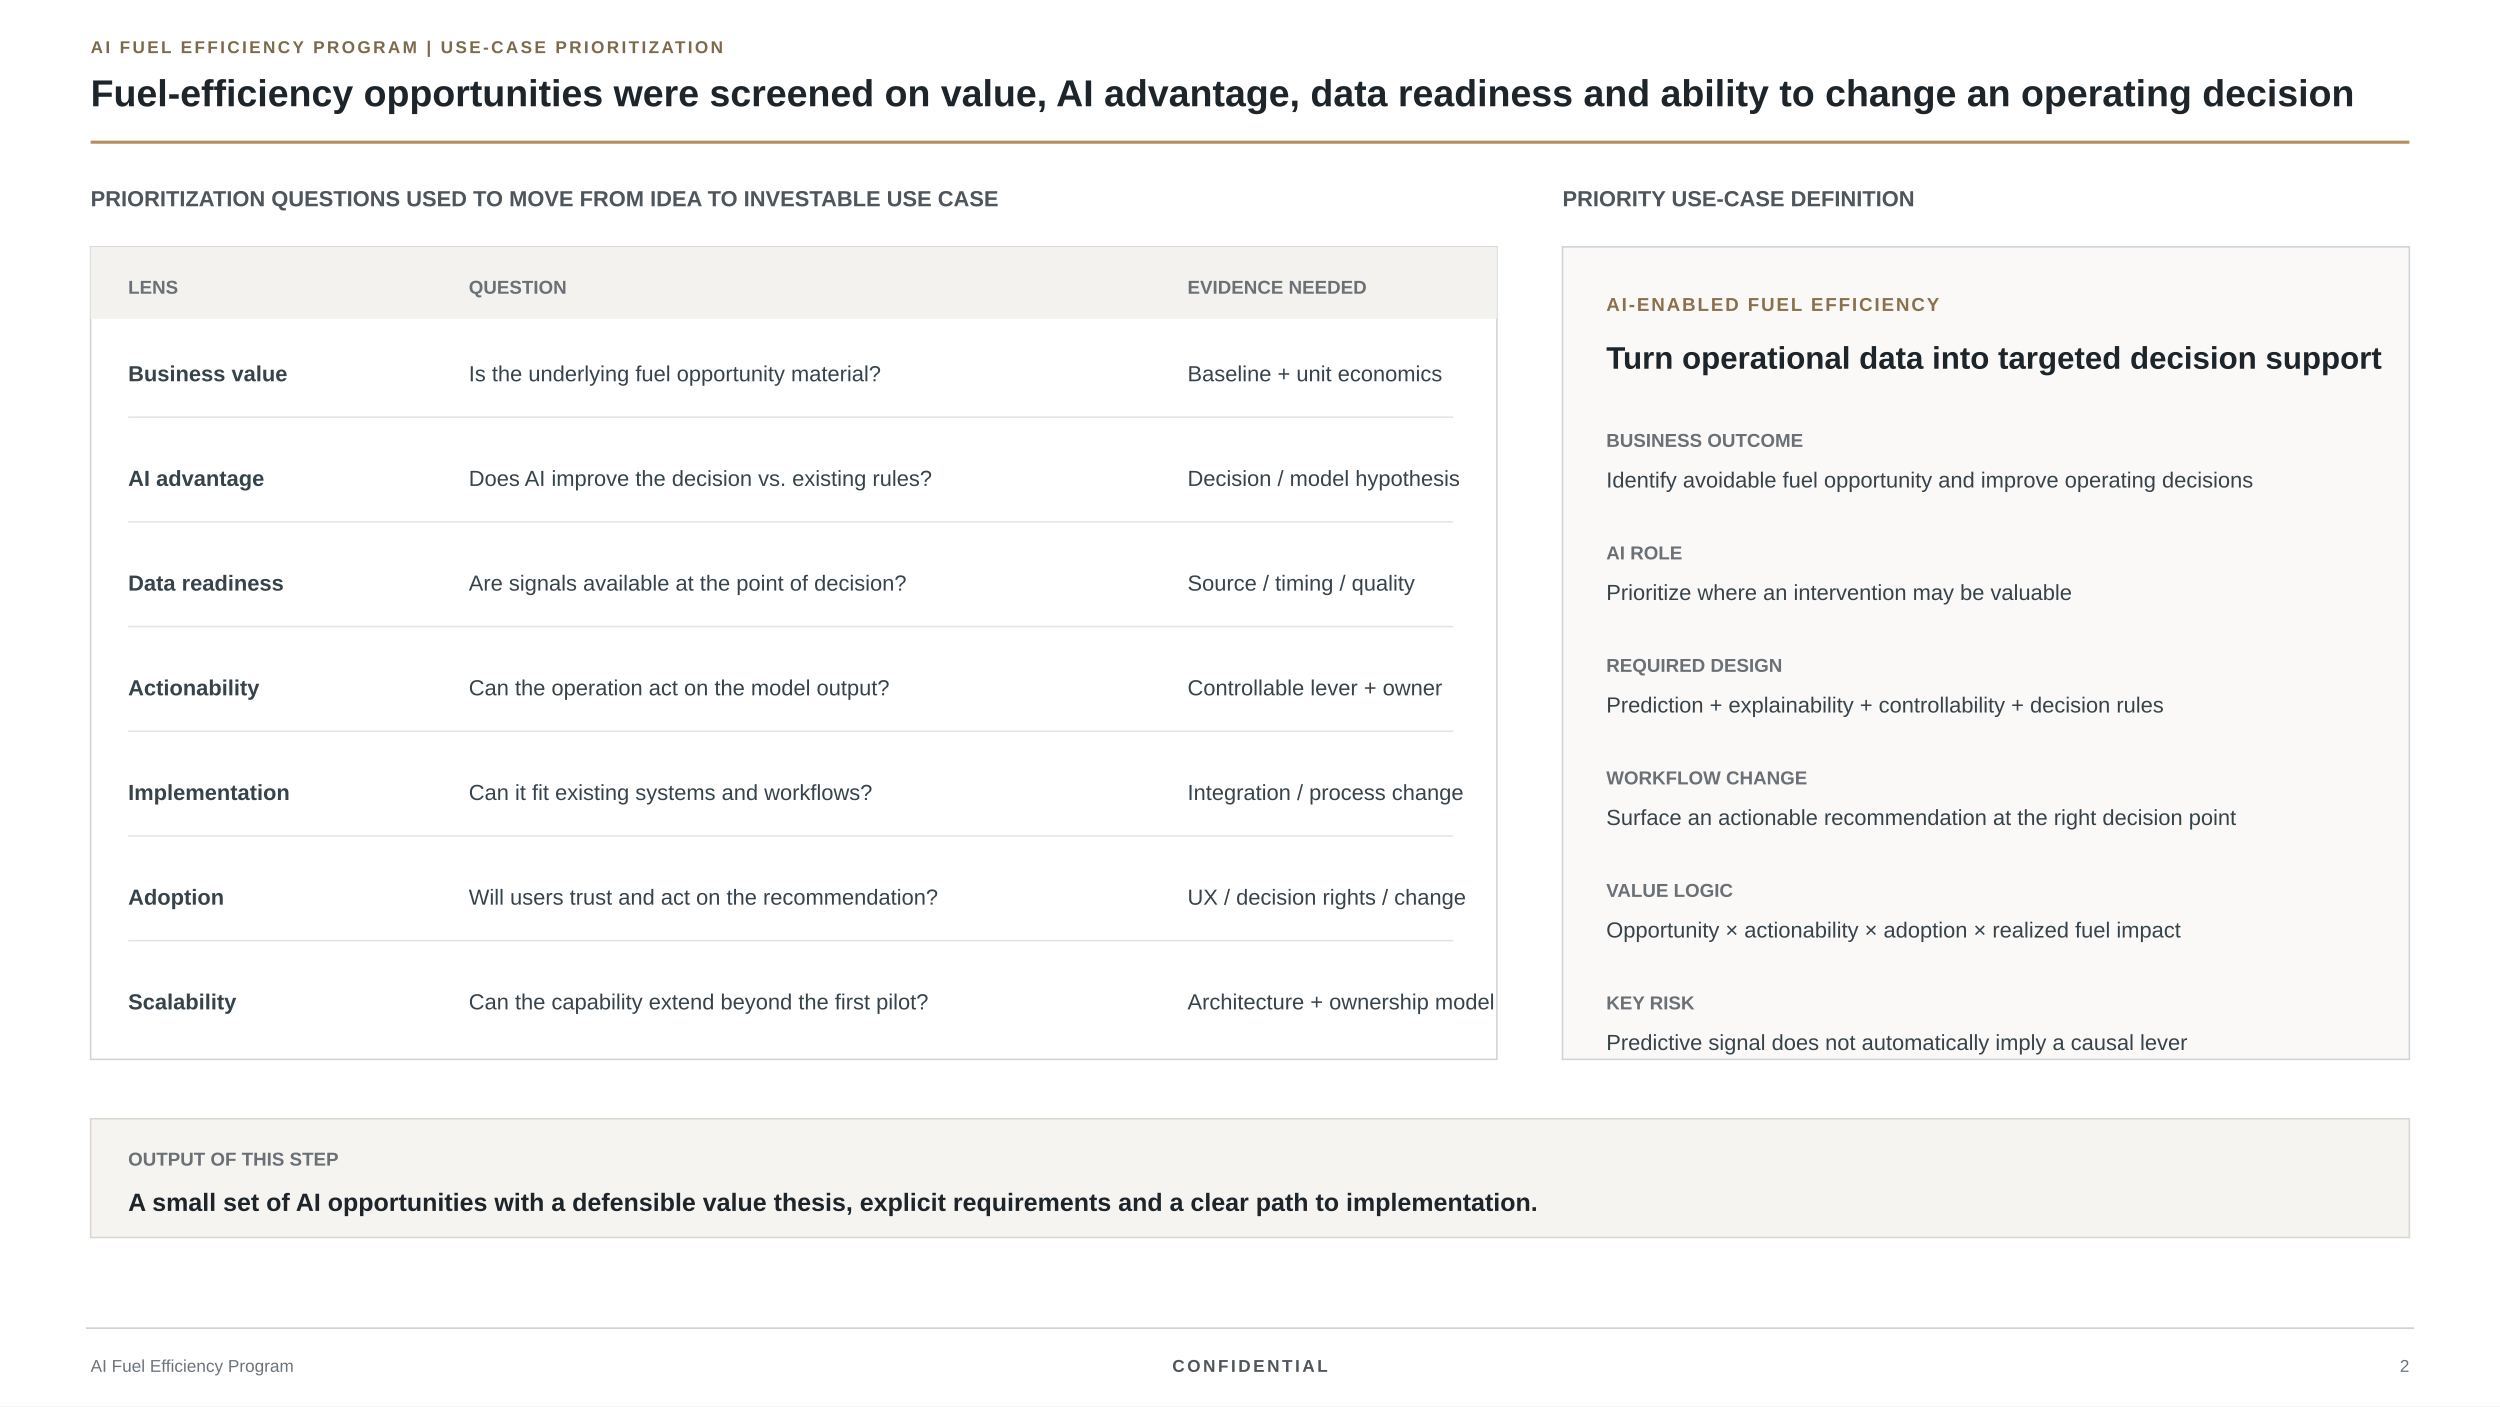
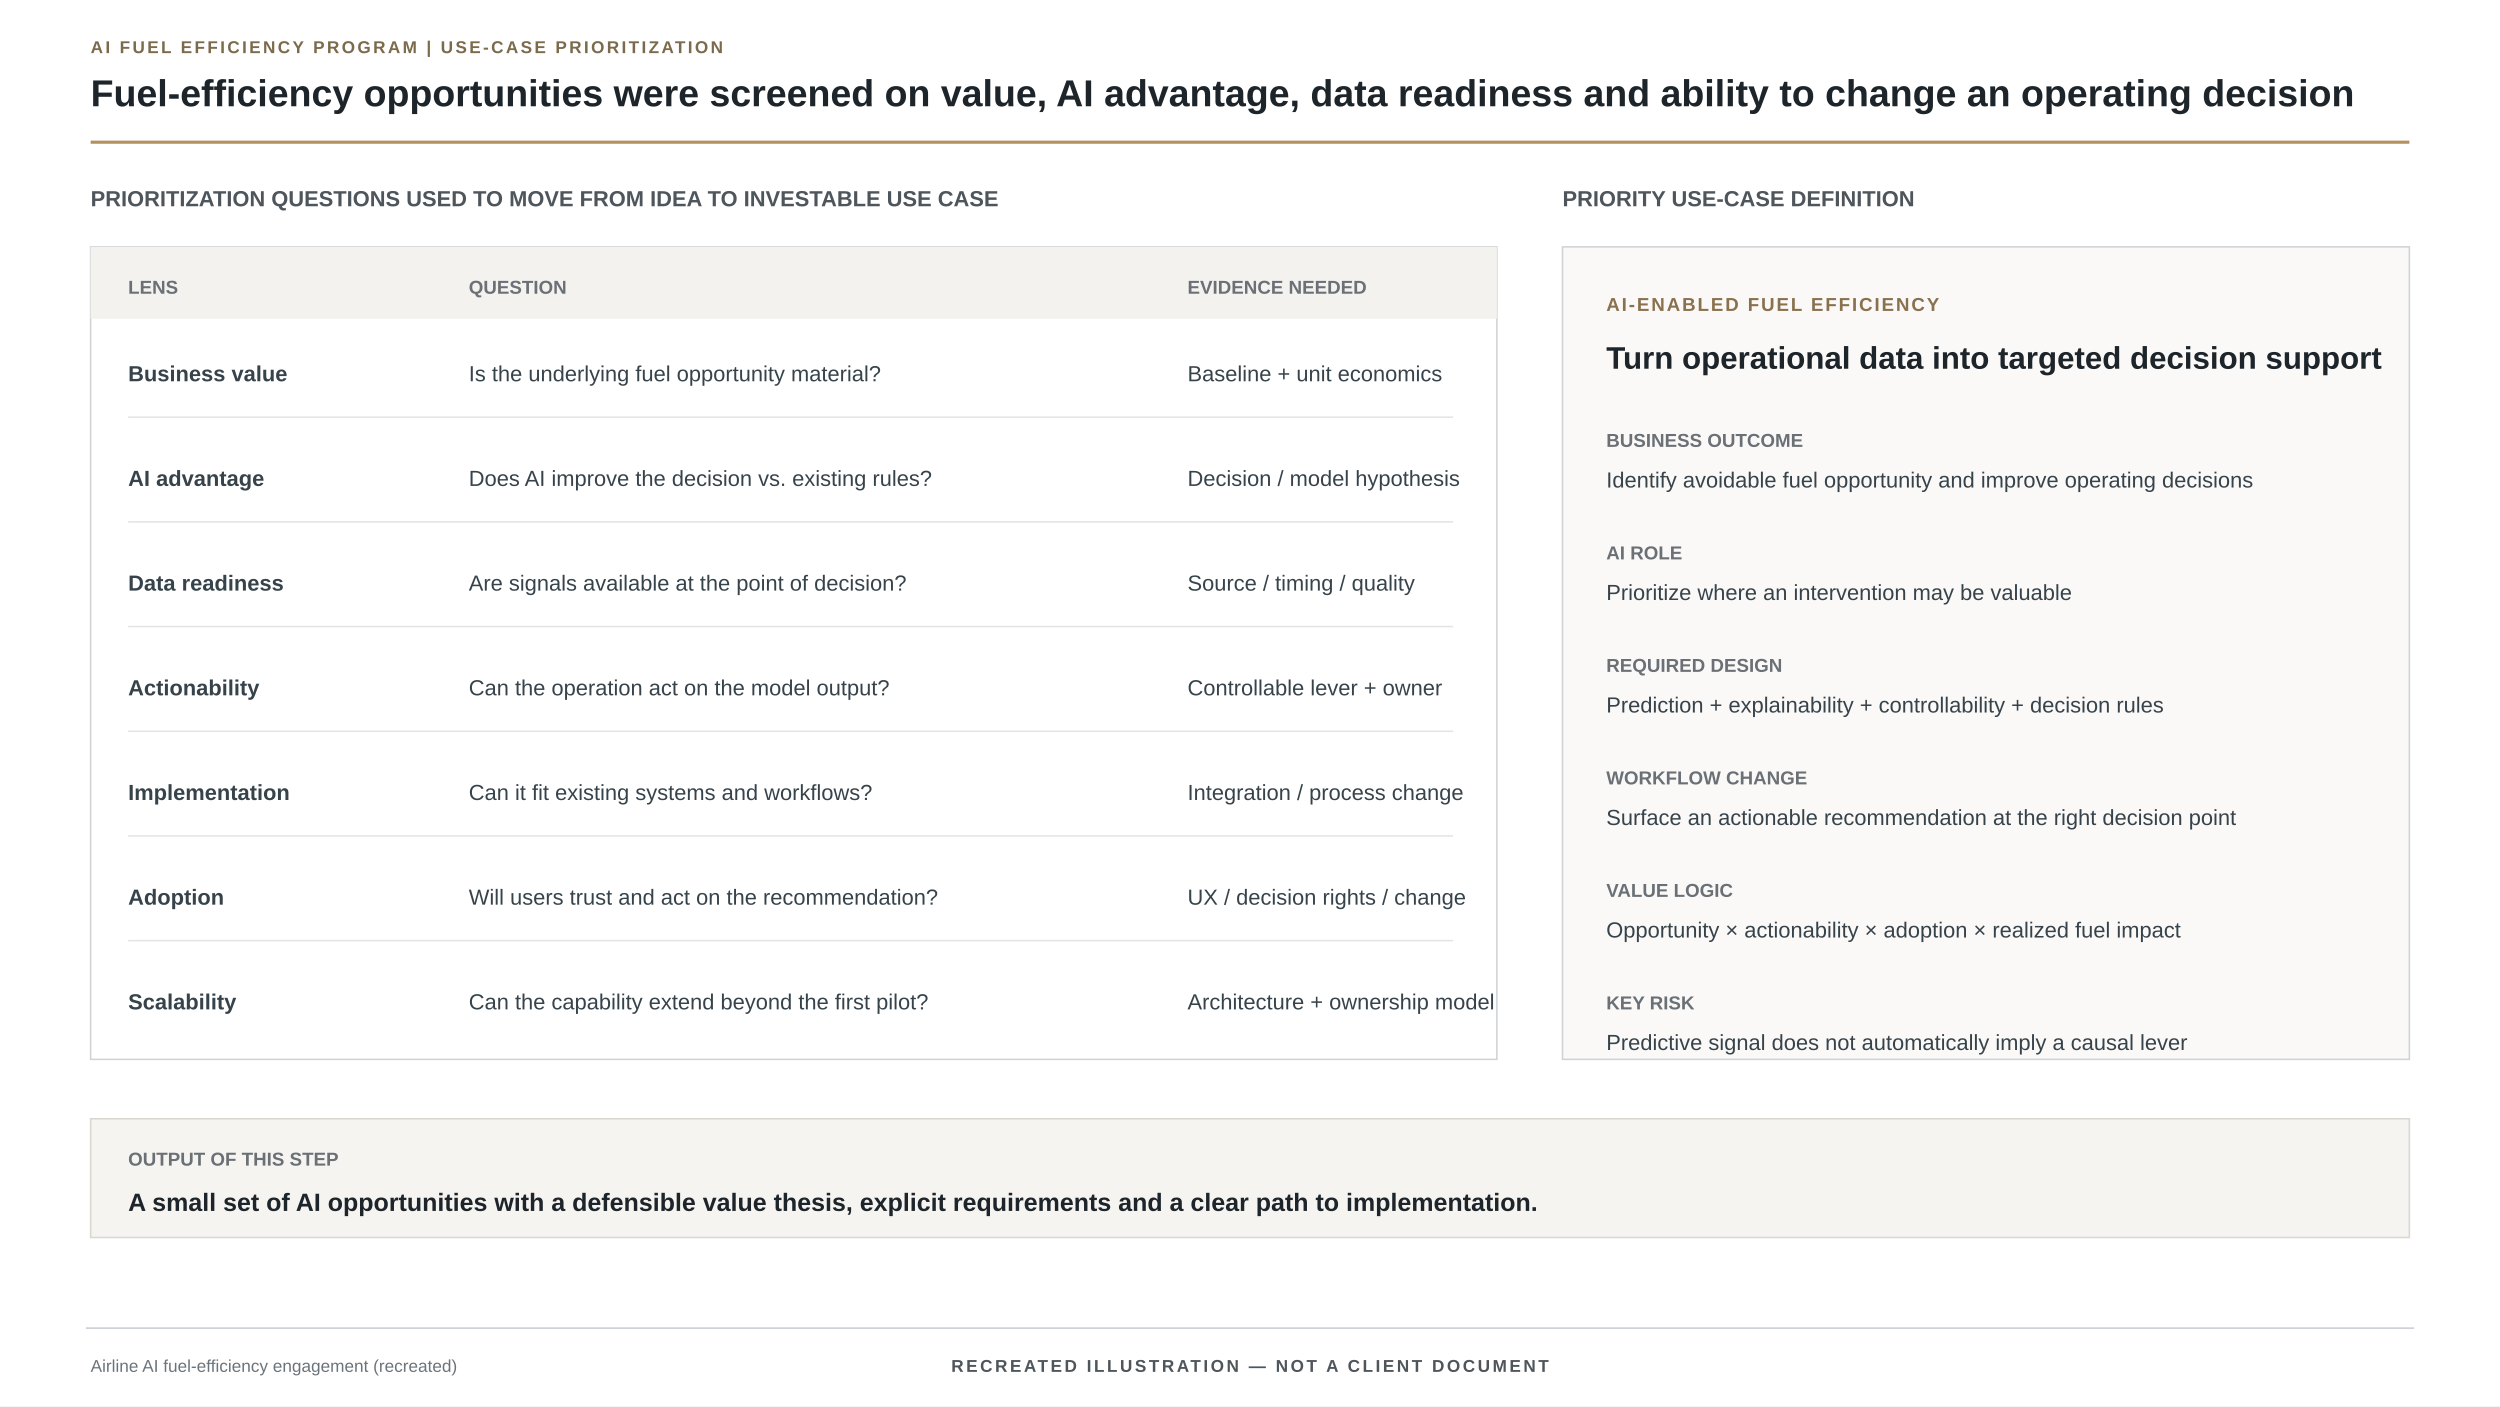
<svg xmlns="http://www.w3.org/2000/svg" width="1600" height="900" viewBox="0 0 1600 900">
  <rect width="1600" height="900" fill="#ffffff" />
  <text x="58" y="34" font-family="Arial" font-size="11" font-weight="700" letter-spacing="1.5" fill="#7b6a4b">AI FUEL EFFICIENCY PROGRAM | USE-CASE PRIORITIZATION</text>
  <text x="58" y="68" font-family="Arial" font-size="24" font-weight="700" fill="#1d252b">Fuel-efficiency opportunities were screened on value, AI advantage, data readiness and ability to change an operating decision</text>
  <line x1="58" y1="91" x2="1542" y2="91" stroke="#b2915f" stroke-width="2" />
  <g font-family="Arial">
    <text x="58" y="132" font-size="14" font-weight="700" fill="#4e555b">PRIORITIZATION QUESTIONS USED TO MOVE FROM IDEA TO INVESTABLE USE CASE</text>
    <rect x="58" y="158" width="900" height="520" fill="#ffffff" stroke="#cfd3d6" />
    <rect x="58" y="158" width="900" height="46" fill="#f3f2ef" />
    <text x="82" y="188" font-size="12" font-weight="700" fill="#6a7075">LENS</text>
    <text x="300" y="188" font-size="12" font-weight="700" fill="#6a7075">QUESTION</text>
    <text x="760" y="188" font-size="12" font-weight="700" fill="#6a7075">EVIDENCE NEEDED</text>
    <g font-size="14" fill="#37434b">
      <text x="82" y="244" font-weight="700">Business value</text>
      <text x="300" y="244">Is the underlying fuel opportunity material?</text>
      <text x="760" y="244">Baseline + unit economics</text>
      <line x1="82" y1="267" x2="930" y2="267" stroke="#e2e4e6" />
      <text x="82" y="311" font-weight="700">AI advantage</text>
      <text x="300" y="311">Does AI improve the decision vs. existing rules?</text>
      <text x="760" y="311">Decision / model hypothesis</text>
      <line x1="82" y1="334" x2="930" y2="334" stroke="#e2e4e6" />
      <text x="82" y="378" font-weight="700">Data readiness</text>
      <text x="300" y="378">Are signals available at the point of decision?</text>
      <text x="760" y="378">Source / timing / quality</text>
      <line x1="82" y1="401" x2="930" y2="401" stroke="#e2e4e6" />
      <text x="82" y="445" font-weight="700">Actionability</text>
      <text x="300" y="445">Can the operation act on the model output?</text>
      <text x="760" y="445">Controllable lever + owner</text>
      <line x1="82" y1="468" x2="930" y2="468" stroke="#e2e4e6" />
      <text x="82" y="512" font-weight="700">Implementation</text>
      <text x="300" y="512">Can it fit existing systems and workflows?</text>
      <text x="760" y="512">Integration / process change</text>
      <line x1="82" y1="535" x2="930" y2="535" stroke="#e2e4e6" />
      <text x="82" y="579" font-weight="700">Adoption</text>
      <text x="300" y="579">Will users trust and act on the recommendation?</text>
      <text x="760" y="579">UX / decision rights / change</text>
      <line x1="82" y1="602" x2="930" y2="602" stroke="#e2e4e6" />
      <text x="82" y="646" font-weight="700">Scalability</text>
      <text x="300" y="646">Can the capability extend beyond the first pilot?</text>
      <text x="760" y="646">Architecture + ownership model</text>
    </g>
    <text x="1000" y="132" font-size="14" font-weight="700" fill="#4e555b">PRIORITY USE-CASE DEFINITION</text>
    <rect x="1000" y="158" width="542" height="520" fill="#faf9f7" stroke="#cfd3d6" />
    <text x="1028" y="199" font-size="12" font-weight="700" letter-spacing="1.2" fill="#8a714e">AI-ENABLED FUEL EFFICIENCY</text>
    <text x="1028" y="236" font-size="20" font-weight="700" fill="#1d252b">Turn operational data into targeted decision support</text>
    <text x="1028" y="286" font-size="12" font-weight="700" fill="#6a7075">BUSINESS OUTCOME</text>
    <text x="1028" y="312" font-size="14" fill="#37434b">Identify avoidable fuel opportunity and improve operating decisions</text>
    <text x="1028" y="358" font-size="12" font-weight="700" fill="#6a7075">AI ROLE</text>
    <text x="1028" y="384" font-size="14" fill="#37434b">Prioritize where an intervention may be valuable</text>
    <text x="1028" y="430" font-size="12" font-weight="700" fill="#6a7075">REQUIRED DESIGN</text>
    <text x="1028" y="456" font-size="14" fill="#37434b">Prediction + explainability + controllability + decision rules</text>
    <text x="1028" y="502" font-size="12" font-weight="700" fill="#6a7075">WORKFLOW CHANGE</text>
    <text x="1028" y="528" font-size="14" fill="#37434b">Surface an actionable recommendation at the right decision point</text>
    <text x="1028" y="574" font-size="12" font-weight="700" fill="#6a7075">VALUE LOGIC</text>
    <text x="1028" y="600" font-size="14" fill="#37434b">Opportunity × actionability × adoption × realized fuel impact</text>
    <text x="1028" y="646" font-size="12" font-weight="700" fill="#6a7075">KEY RISK</text>
    <text x="1028" y="672" font-size="14" fill="#37434b">Predictive signal does not automatically imply a causal lever</text>
    <rect x="58" y="716" width="1484" height="76" fill="#f5f4f1" stroke="#dad7d1" />
    <text x="82" y="746" font-size="12" font-weight="700" fill="#6a7075">OUTPUT OF THIS STEP</text>
    <text x="82" y="775" font-size="16" font-weight="700" fill="#1d252b">A small set of AI opportunities with a defensible value thesis, explicit requirements and a clear path to implementation.</text>
  </g>
  <line x1="55" y1="850" x2="1545" y2="850" stroke="#c9ced2" stroke-width="1" />
-   <text x="58" y="878" font-family="Arial" font-size="11" fill="#6b737a">AI Fuel Efficiency Program</text>
-   <text x="800" y="878" text-anchor="middle" font-family="Arial" font-size="11" font-weight="700" letter-spacing="1.6" fill="#4e555b">CONFIDENTIAL</text>
-   <text x="1542" y="878" text-anchor="end" font-family="Arial" font-size="11" fill="#6b737a">2</text>
+   <text x="58" y="878" font-family="Arial" font-size="11" fill="#6b737a">Airline AI fuel-efficiency engagement (recreated)</text>
+   <text x="800" y="878" text-anchor="middle" font-family="Arial" font-size="11" font-weight="700" letter-spacing="1.6" fill="#4e555b">RECREATED ILLUSTRATION — NOT A CLIENT DOCUMENT</text>
</svg>
